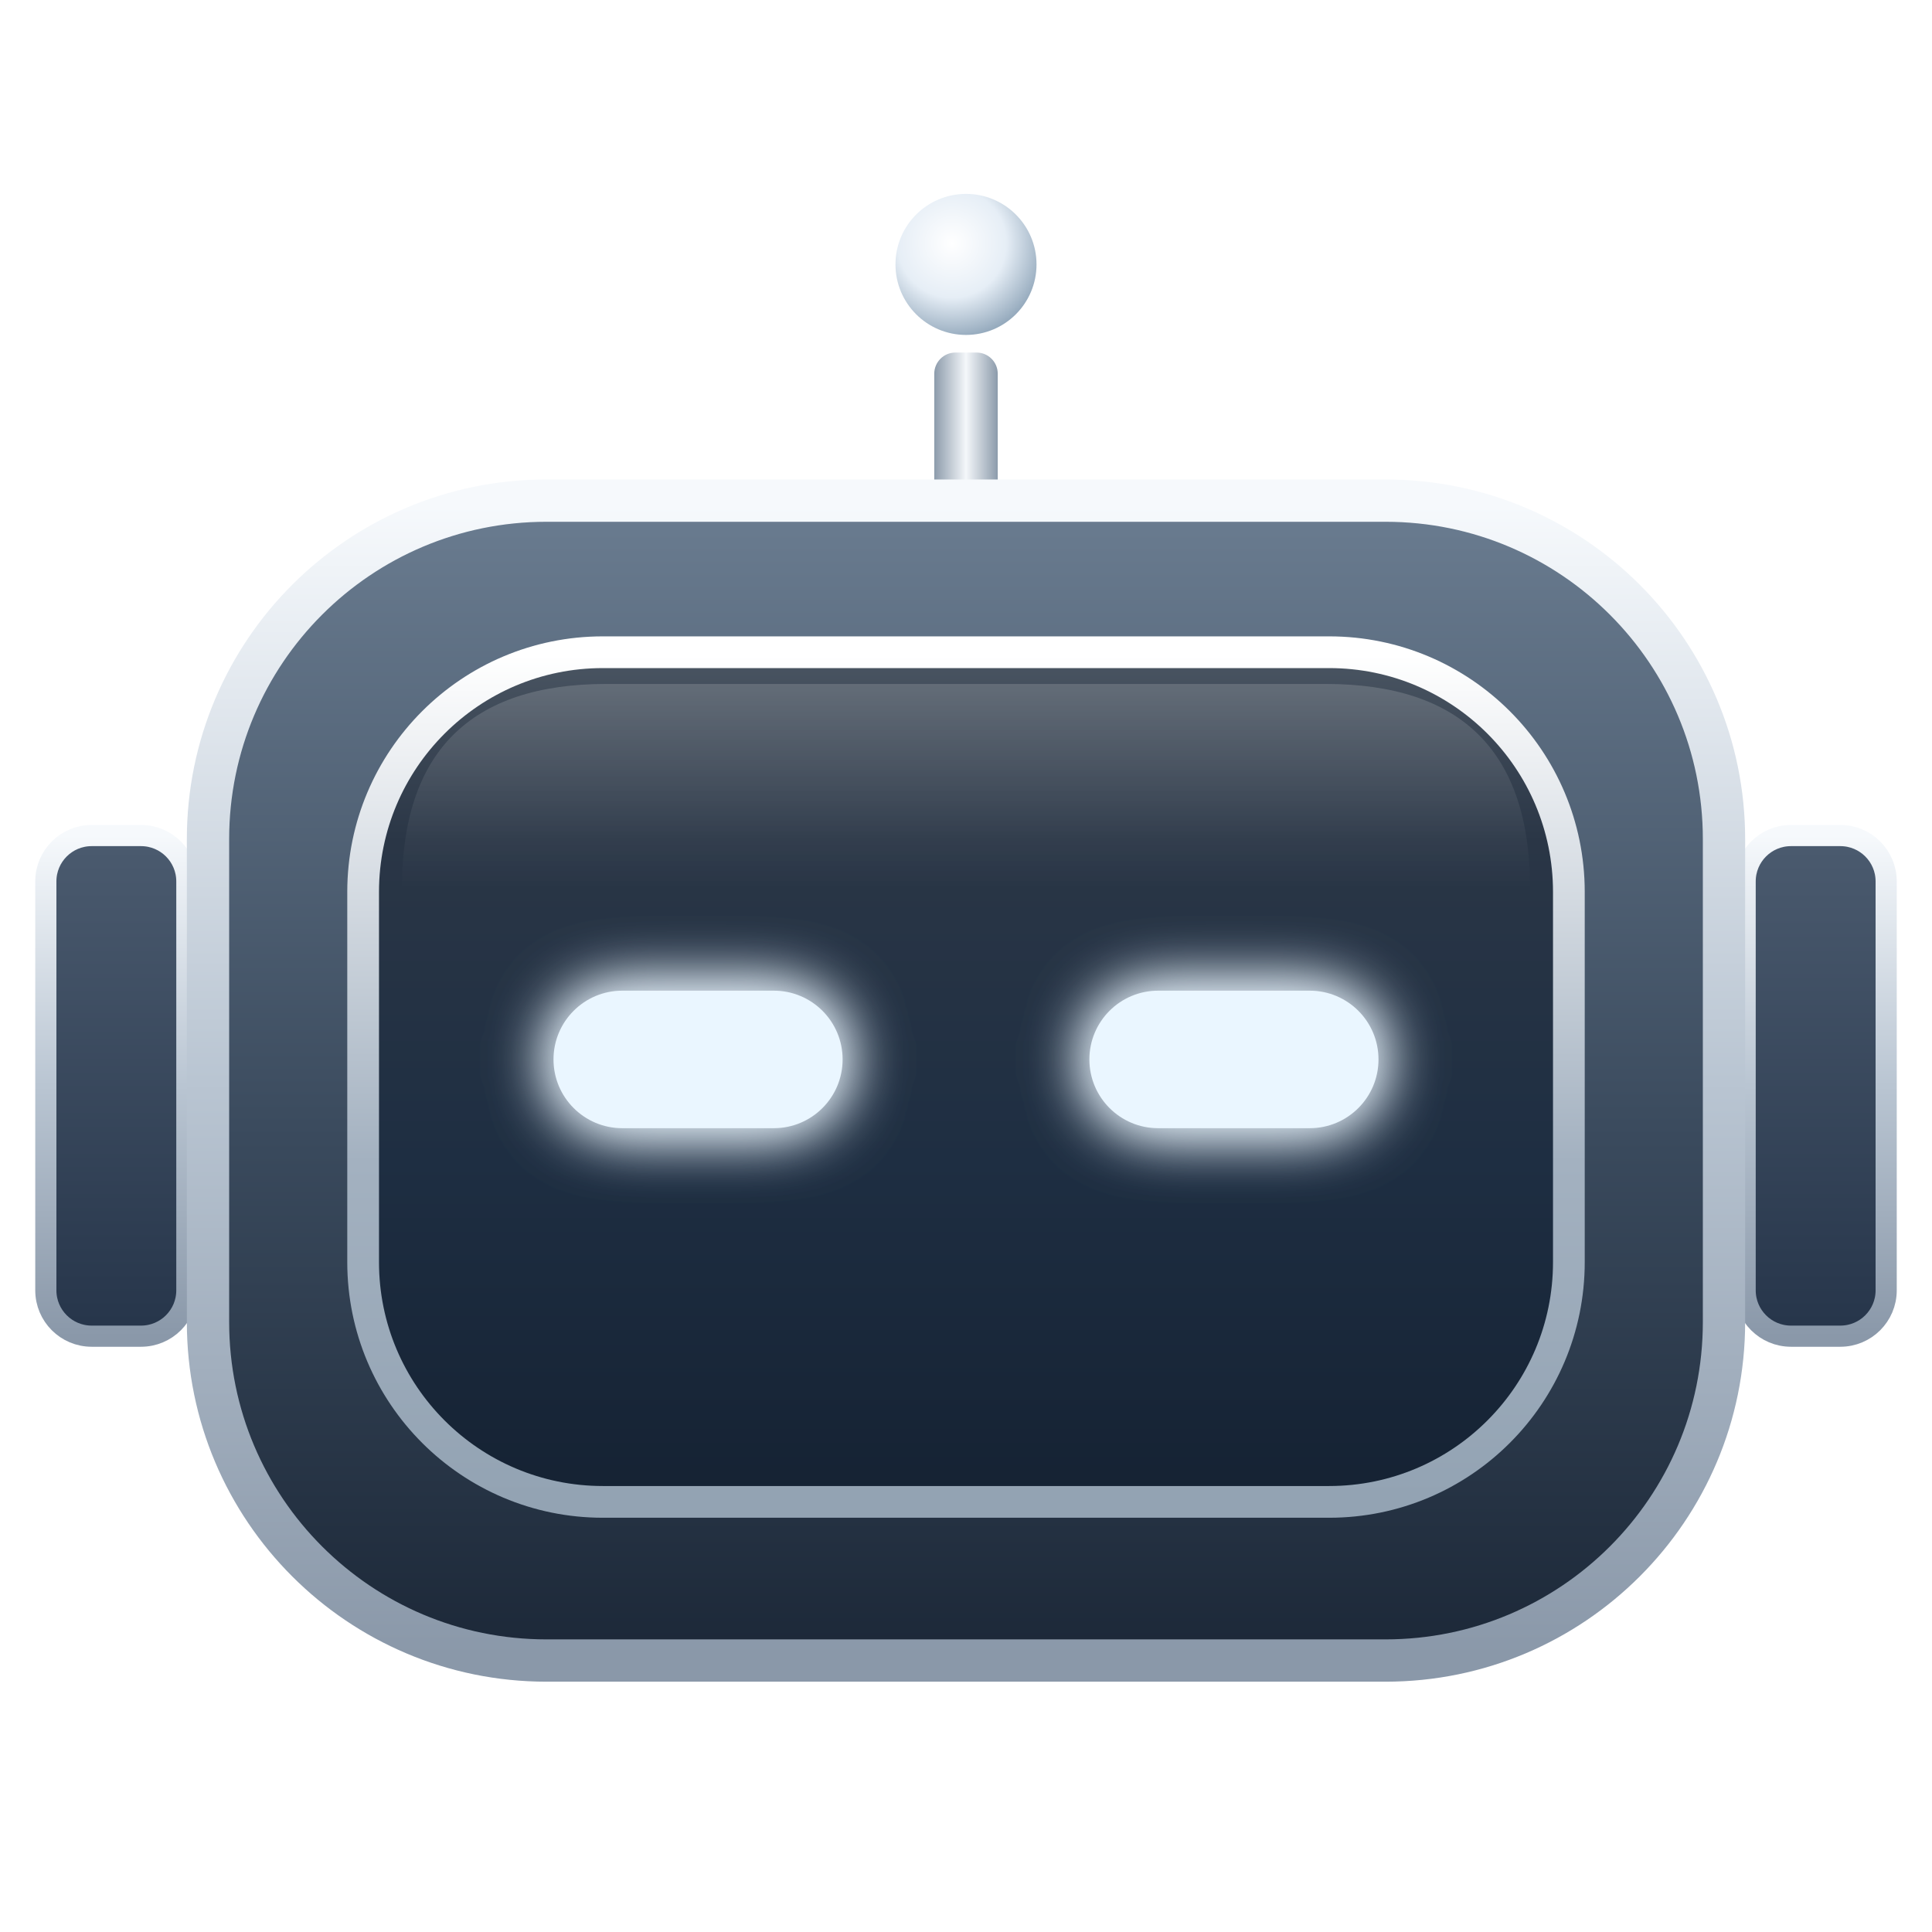
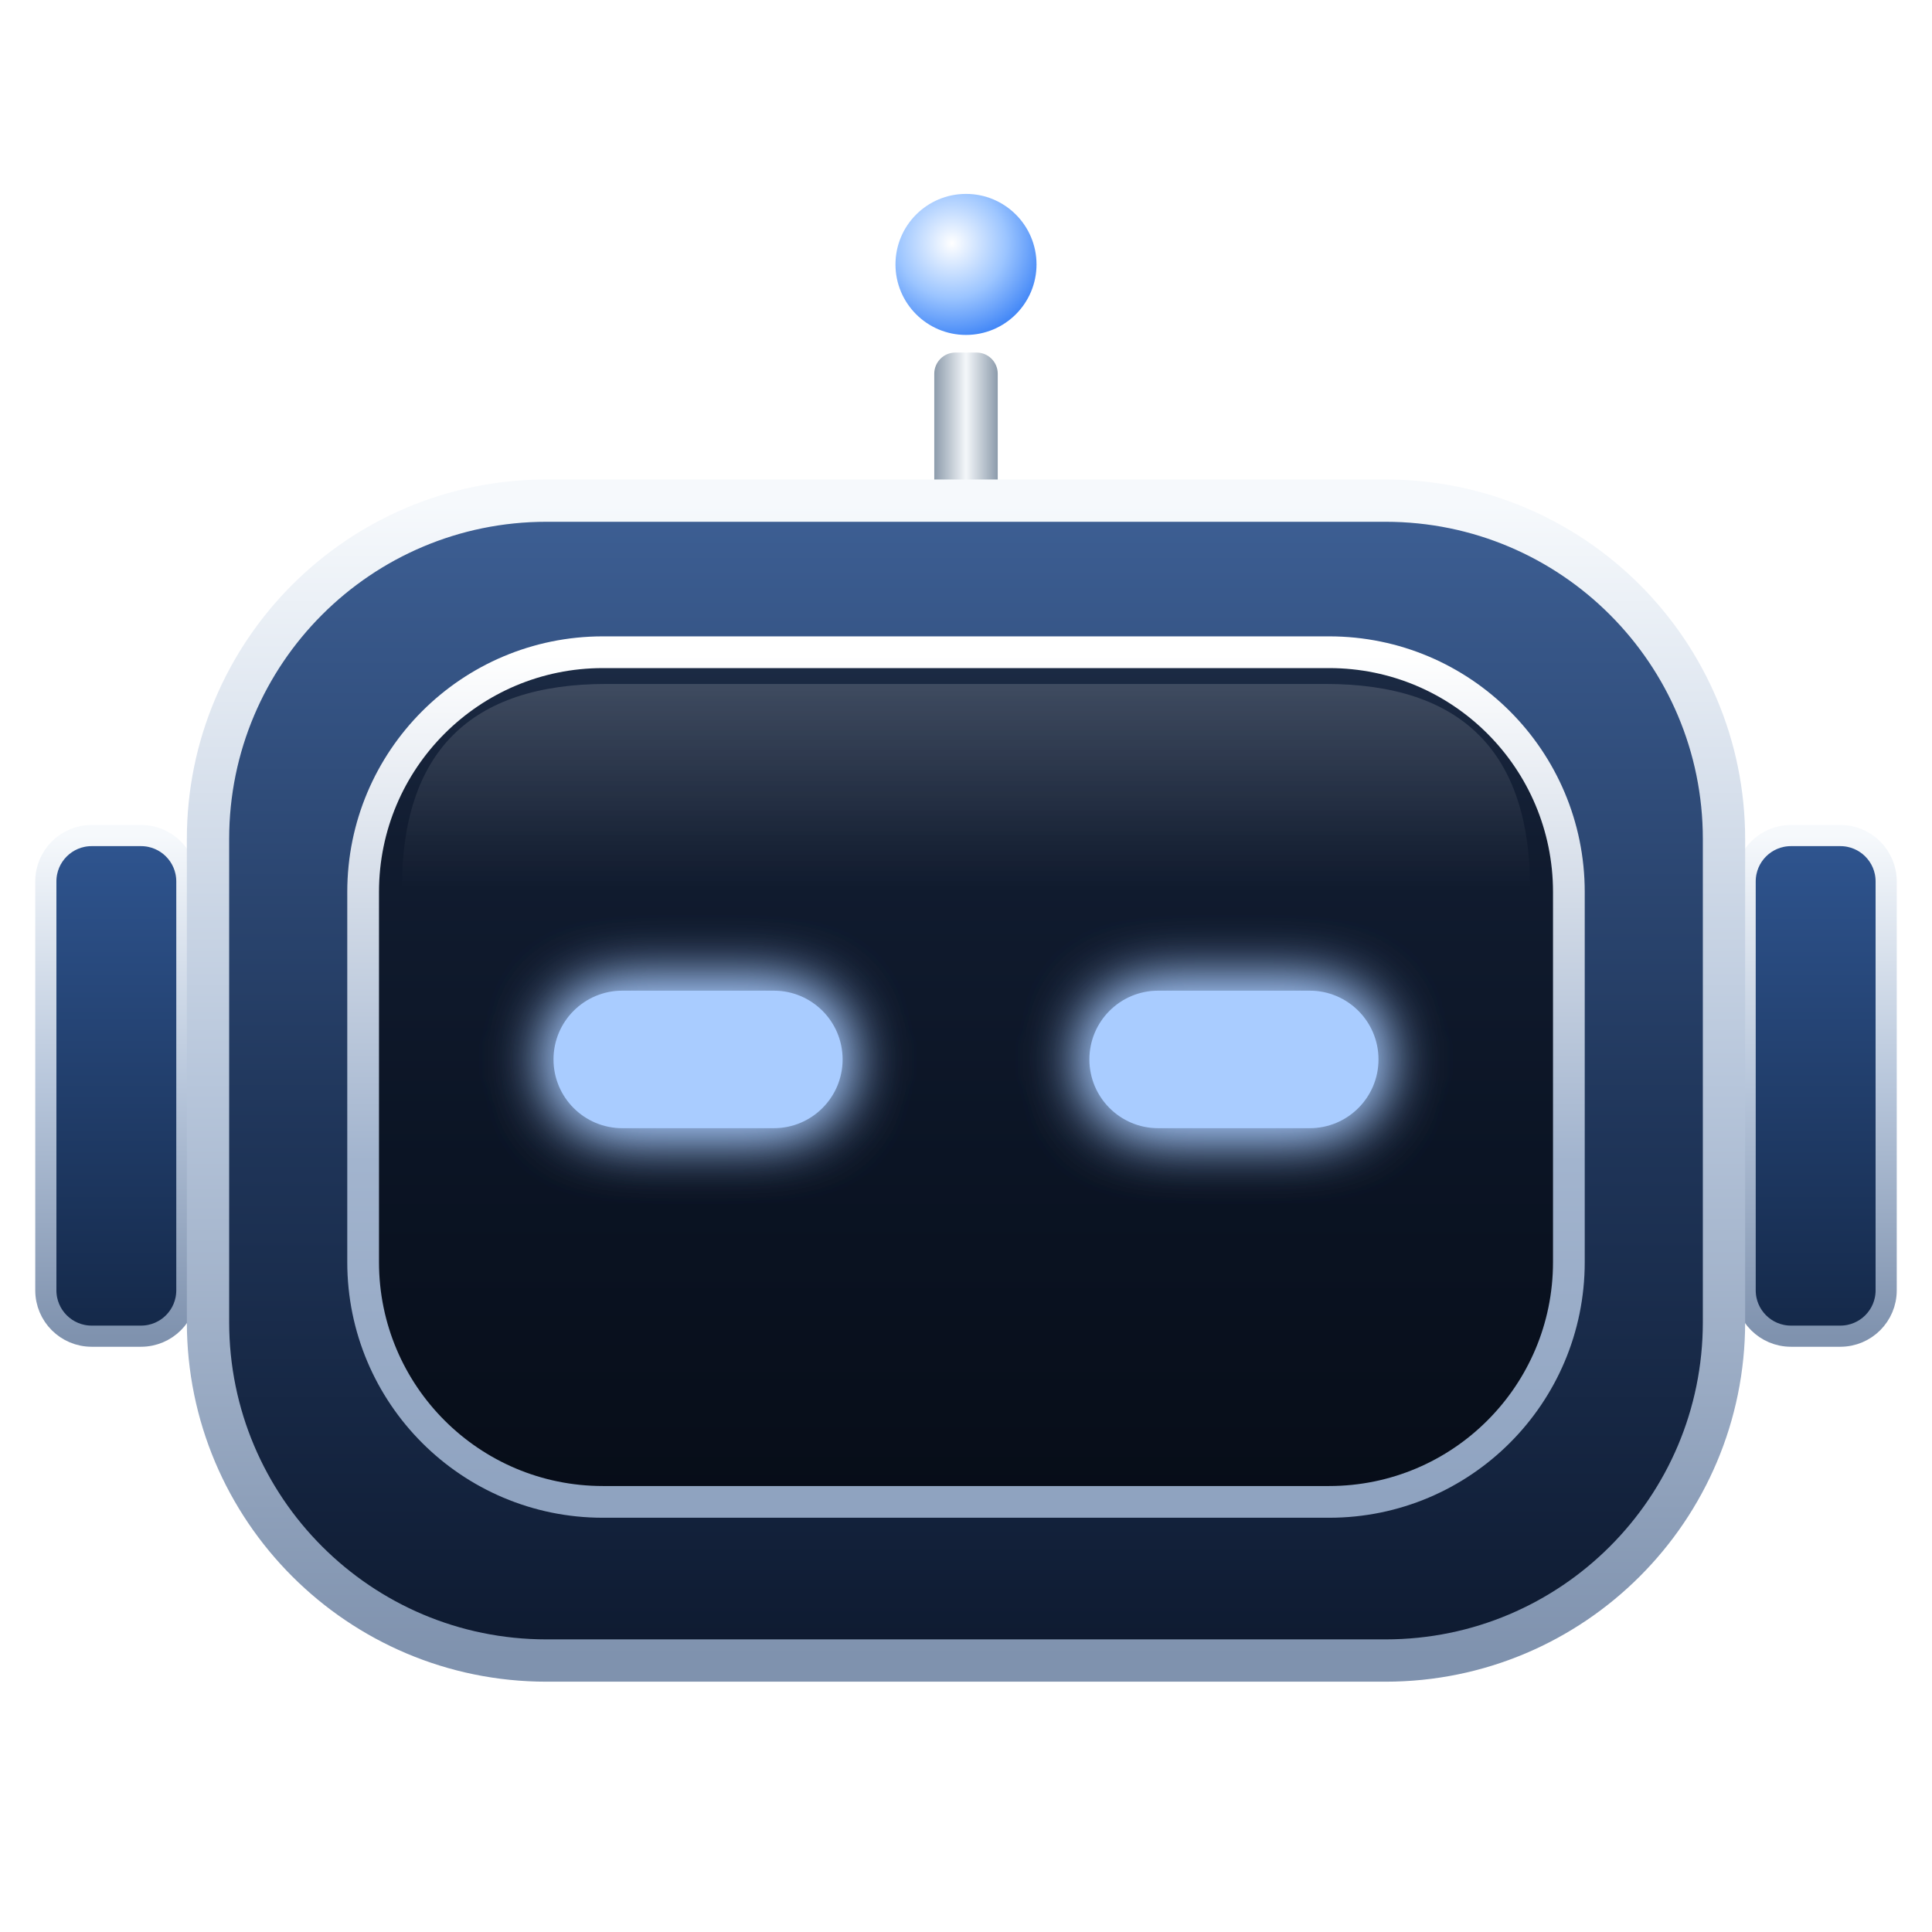
<svg xmlns="http://www.w3.org/2000/svg" viewBox="526 296 548 548" width="64" height="64">
  <defs>
    <linearGradient id="gBody" x1="0" y1="0" x2="0" y2="1">
-       <stop offset="0" stop-color="#6a7c90" />
-       <stop offset=".55" stop-color="#3a4a5d" />
-       <stop offset="1" stop-color="#1c2838" />
+       <stop offset="0" stop-color="#3D5F94" />
+       <stop offset=".55" stop-color="#1F3559" />
+       <stop offset="1" stop-color="#0E1A30" />
    </linearGradient>
    <linearGradient id="gSilver" x1="0" y1="0" x2="0" y2="1">
      <stop offset="0" stop-color="#f6f9fc" />
-       <stop offset=".5" stop-color="#b9c5d2" />
-       <stop offset="1" stop-color="#8a98a9" />
+       <stop offset=".5" stop-color="#B7C6DB" />
+       <stop offset="1" stop-color="#7F92AE" />
    </linearGradient>
    <linearGradient id="gBezel" x1="0" y1="0" x2="0" y2="1">
      <stop offset="0" stop-color="#ffffff" />
-       <stop offset=".6" stop-color="#a3b1c0" />
-       <stop offset="1" stop-color="#93a3b3" />
+       <stop offset=".6" stop-color="#A2B4CE" />
+       <stop offset="1" stop-color="#8FA3C0" />
    </linearGradient>
    <linearGradient id="gScreen" x1="0" y1="0" x2="0" y2="1">
-       <stop offset="0" stop-color="#4a5562" />
-       <stop offset=".22" stop-color="#2a3646" />
-       <stop offset=".6" stop-color="#1e2e42" />
-       <stop offset="1" stop-color="#152233" />
+       <stop offset="0" stop-color="#1C2B45" />
+       <stop offset=".22" stop-color="#111C30" />
+       <stop offset=".6" stop-color="#0B1424" />
+       <stop offset="1" stop-color="#070D18" />
    </linearGradient>
    <linearGradient id="gEar" x1="0" y1="0" x2="0" y2="1">
-       <stop offset="0" stop-color="#4b5b6f" />
-       <stop offset="1" stop-color="#26354a" />
+       <stop offset="0" stop-color="#2F5590" />
+       <stop offset="1" stop-color="#142848" />
    </linearGradient>
    <linearGradient id="gStalk" x1="0" y1="0" x2="1" y2="0">
      <stop offset="0" stop-color="#8c9bab" />
      <stop offset=".5" stop-color="#f4f7fa" />
      <stop offset="1" stop-color="#8c9bab" />
    </linearGradient>
    <radialGradient id="gBall" cx=".4" cy=".35" r=".7">
      <stop offset="0" stop-color="#ffffff" />
-       <stop offset=".55" stop-color="#e6eef6" />
-       <stop offset="1" stop-color="#8ea4b8" />
+       <stop offset=".55" stop-color="#9CC5FF" />
+       <stop offset="1" stop-color="#3B82F6" />
    </radialGradient>
    <linearGradient id="gGloss" x1="0" y1="0" x2="0" y2="1">
      <stop offset="0" stop-color="#ffffff" stop-opacity=".16" />
      <stop offset="1" stop-color="#ffffff" stop-opacity="0" />
    </linearGradient>
    <filter id="fGlow" x="-50%" y="-120%" width="200%" height="340%">
      <feGaussianBlur stdDeviation="9" result="b" />
      <feMerge>
        <feMergeNode in="b" />
        <feMergeNode in="b" />
        <feMergeNode in="SourceGraphic" />
      </feMerge>
    </filter>
    <filter id="fShadow" x="-30%" y="-200%" width="160%" height="500%">
      <feGaussianBlur stdDeviation="14" />
    </filter>
  </defs>
  <g id="robo">
    <rect x="791" y="396" width="18" height="48" rx="6" fill="url(#gStalk)" />
    <circle cx="800" cy="371" r="20" fill="url(#gBall)" />
    <rect x="539" y="533" width="40" height="142" rx="13" fill="url(#gEar)" stroke="url(#gSilver)" stroke-width="6" />
    <rect x="1021" y="533" width="40" height="142" rx="13" fill="url(#gEar)" stroke="url(#gSilver)" stroke-width="6" />
    <rect x="585" y="438" width="430" height="329" rx="96" fill="url(#gBody)" stroke="url(#gSilver)" stroke-width="12" />
    <rect x="629" y="481" width="342" height="241" rx="68" fill="url(#gScreen)" stroke="url(#gBezel)" stroke-width="9" />
    <path d="M640 548 Q640 490 698 490 H902 Q960 490 960 548 Z" fill="url(#gGloss)" />
-     <g filter="url(#fGlow)" fill="#eaf6ff">
+     <g filter="url(#fGlow)" fill="#A9CCFF">
      <rect x="683" y="577" width="82" height="39" rx="19.5" />
      <rect x="835" y="577" width="82" height="39" rx="19.5" />
    </g>
  </g>
</svg>
